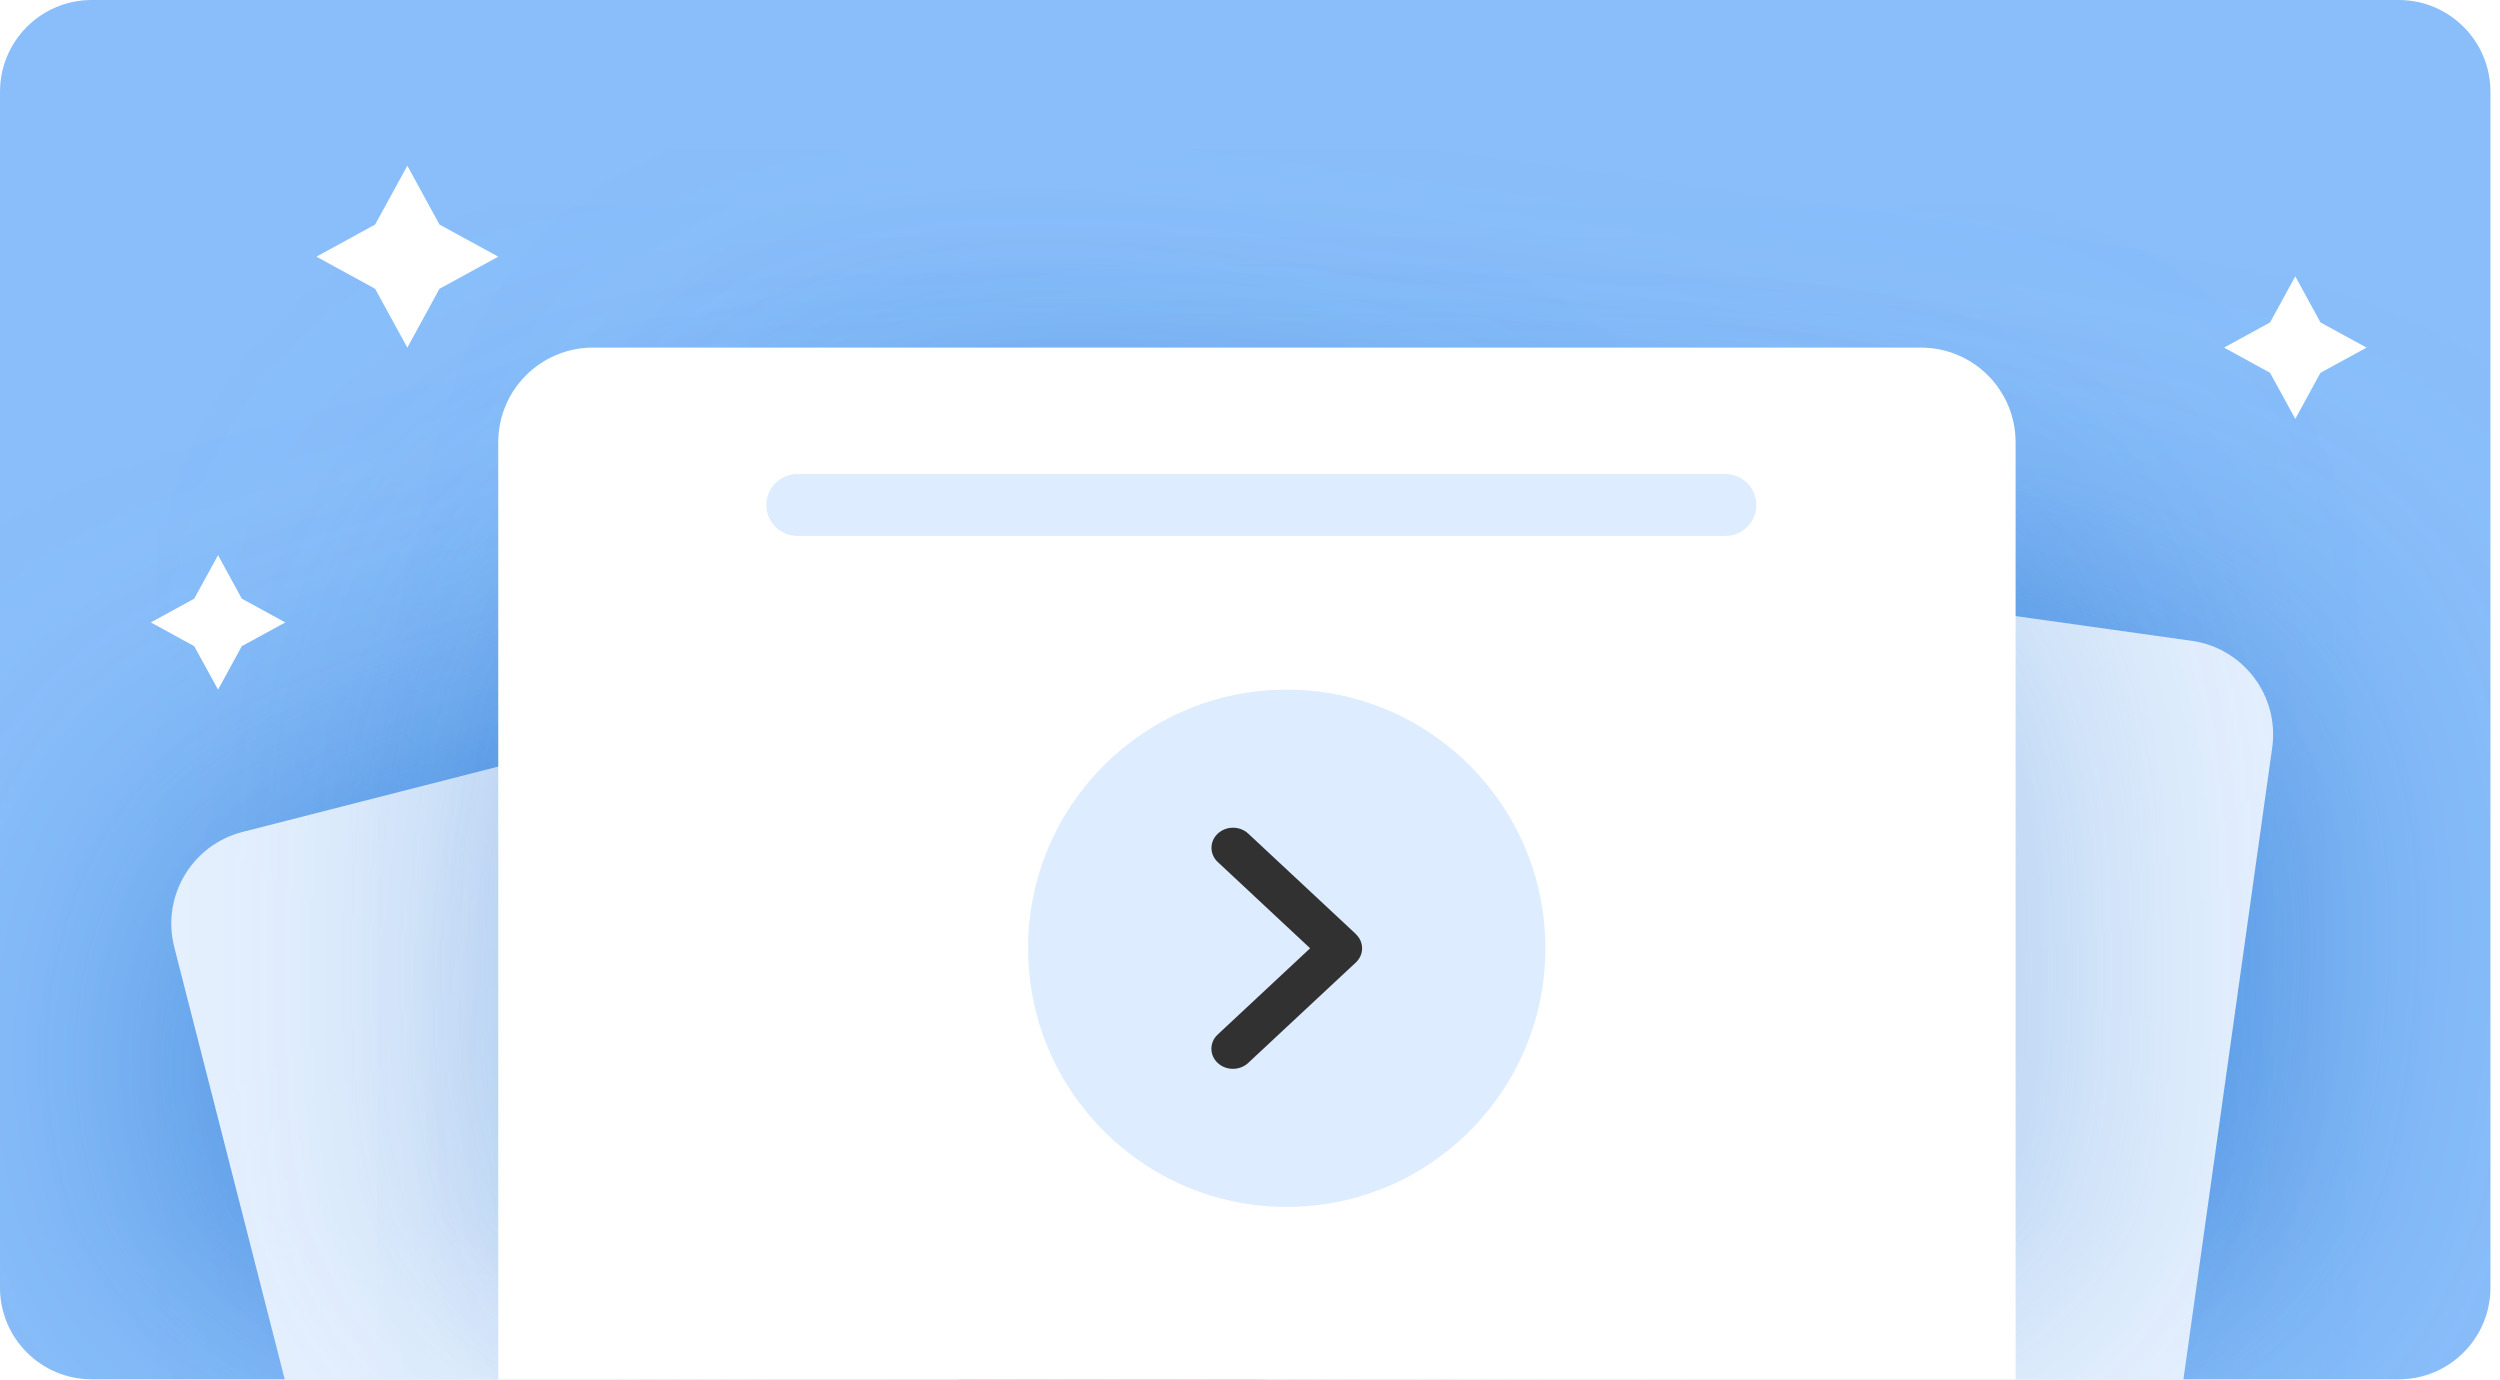
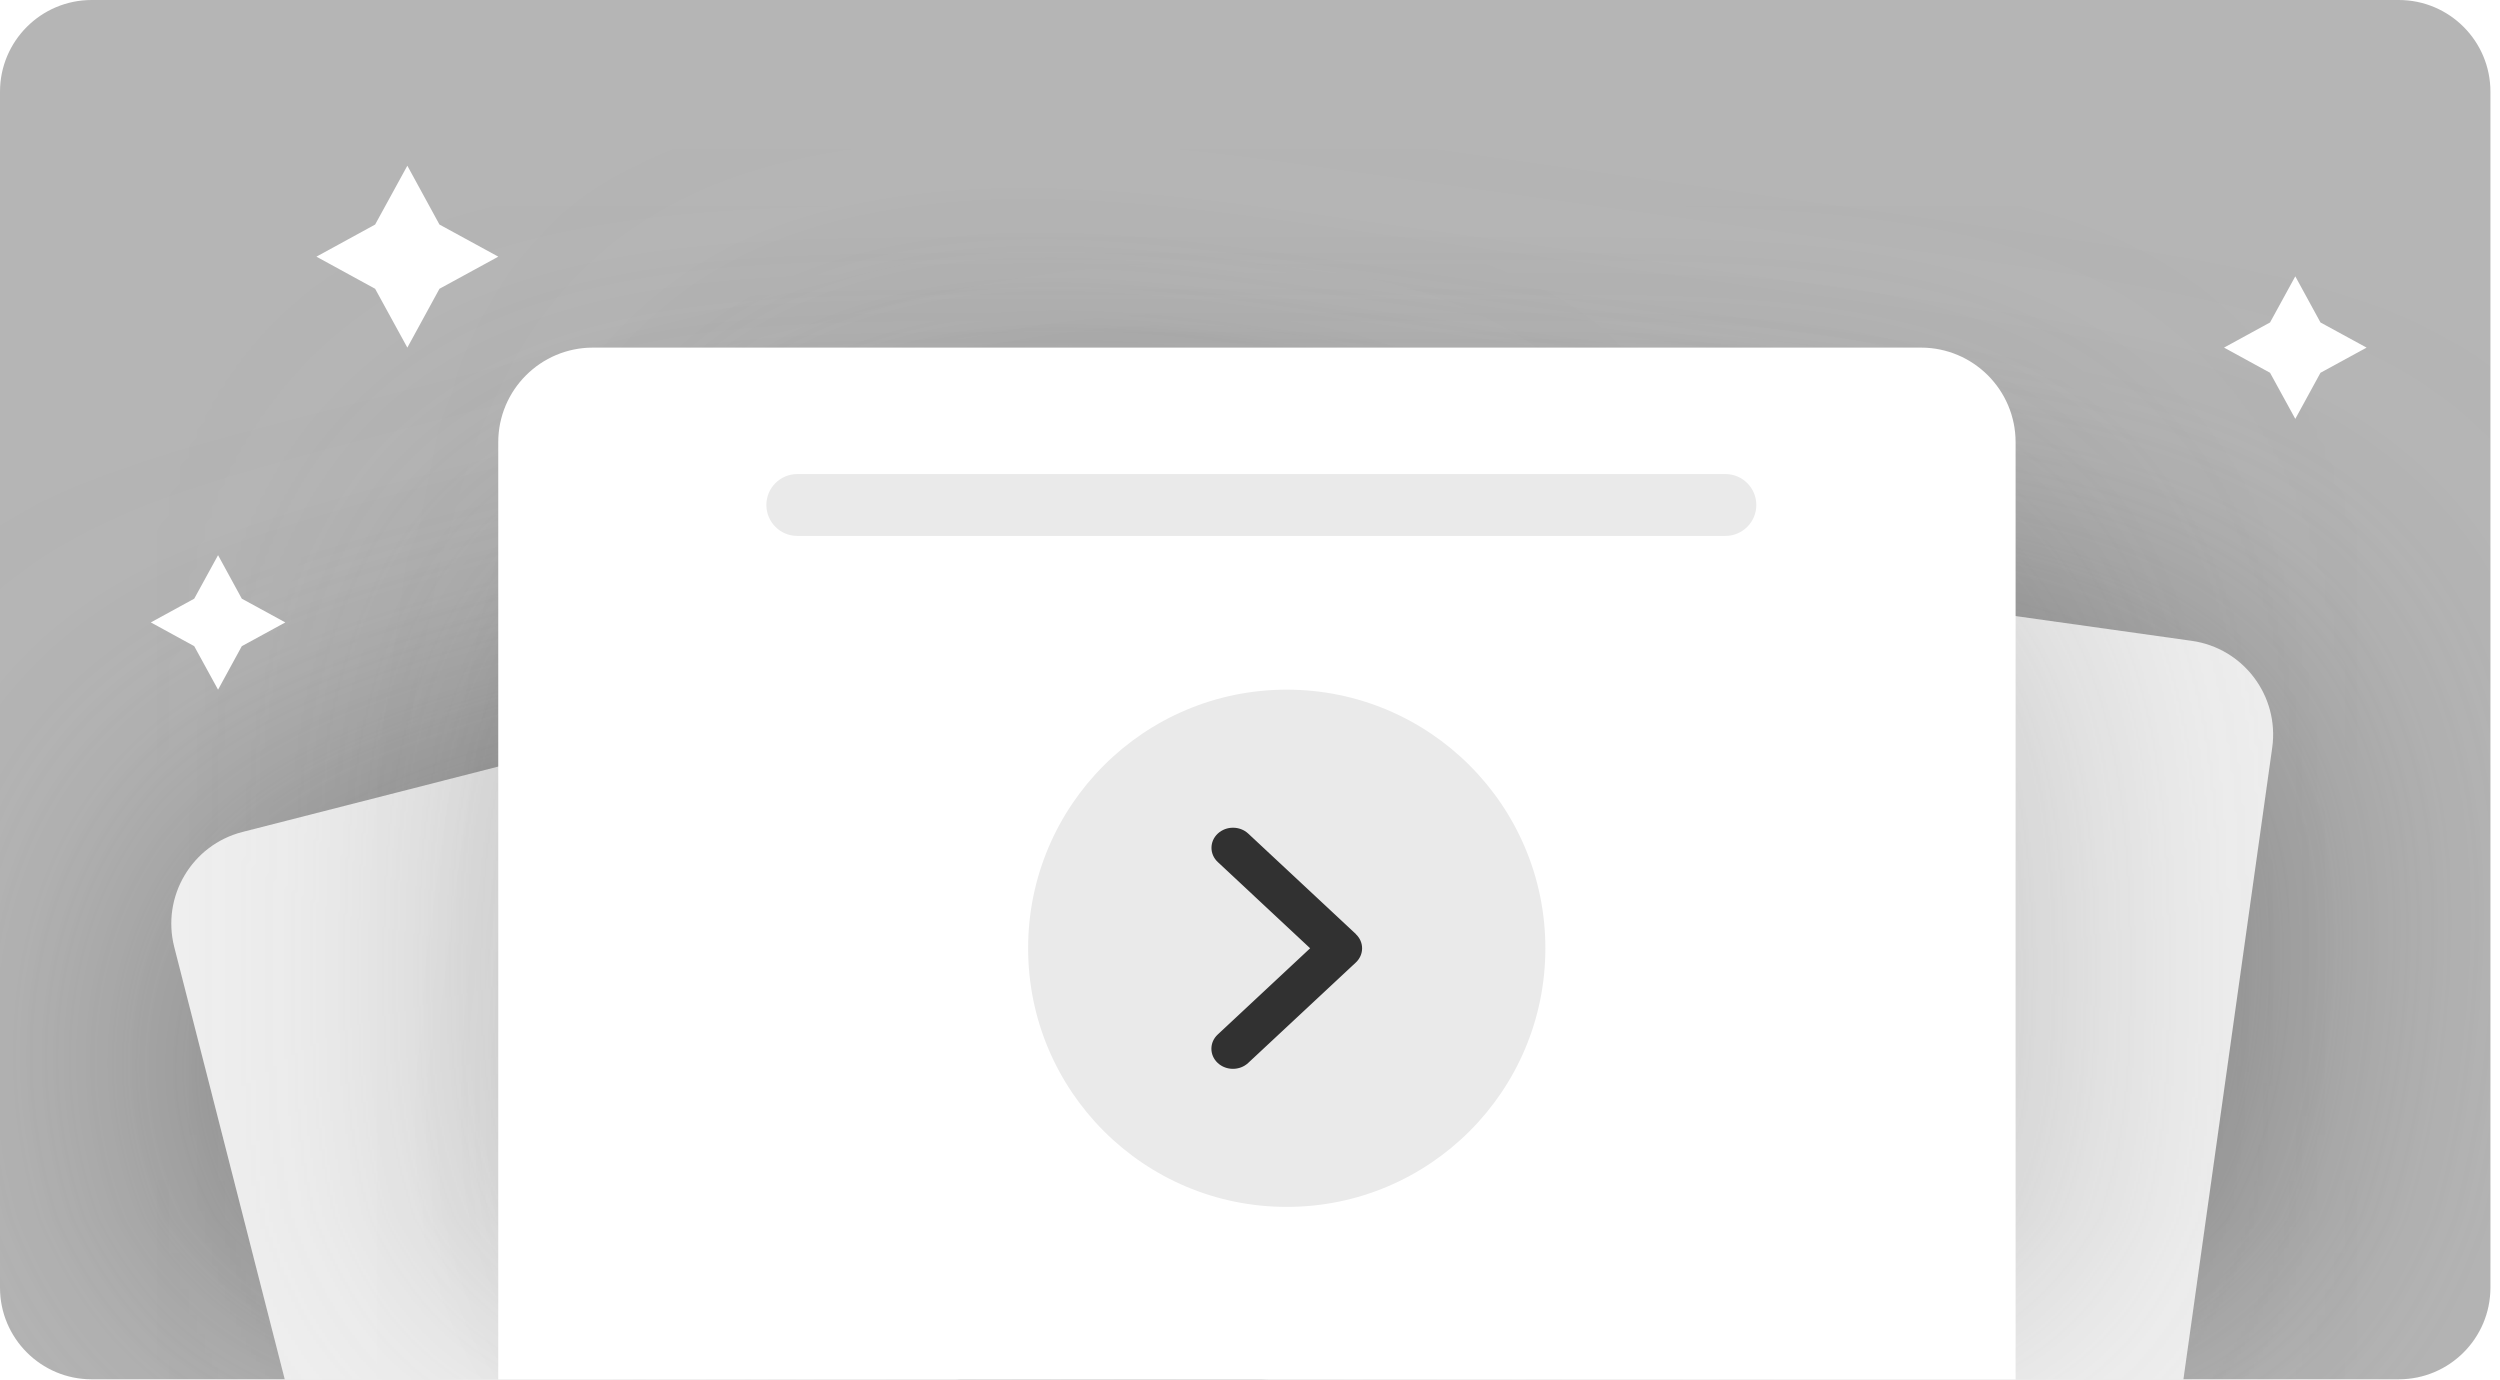
<svg xmlns="http://www.w3.org/2000/svg" width="116" height="64" viewBox="0 0 116 64" fill="none">
  <rect width="116" height="64" fill="#E1E1E1" />
  <g id="Oldies">
    <path d="M-1576 -1097C-1576 -1098.1 -1575.1 -1099 -1574 -1099H782C783.104 -1099 784 -1098.1 784 -1097V2103C784 2104.1 783.104 2105 782 2105H-1574C-1575.1 2105 -1576 2104.1 -1576 2103V-1097Z" fill="#D5D5D5" />
    <path d="M-1574 -1099V-1098H782V-1099V-1100H-1574V-1099ZM784 -1097H783V2103H784H785V-1097H784ZM782 2105V2104H-1574V2105V2106H782V2105ZM-1576 2103H-1575V-1097H-1576H-1577V2103H-1576ZM-1574 2105V2104C-1574.55 2104 -1575 2103.55 -1575 2103H-1576H-1577C-1577 2104.66 -1575.66 2106 -1574 2106V2105ZM784 2103H783C783 2103.55 782.552 2104 782 2104V2105V2106C783.657 2106 785 2104.66 785 2103H784ZM782 -1099V-1098C782.552 -1098 783 -1097.55 783 -1097H784H785C785 -1098.66 783.657 -1100 782 -1100V-1099ZM-1574 -1099V-1100C-1575.66 -1100 -1577 -1098.66 -1577 -1097H-1576H-1575C-1575 -1097.55 -1574.55 -1098 -1574 -1098V-1099Z" fill="black" fill-opacity="0.1" />
    <g id="Presentation list">
      <path d="M-219 -72C-219 -89.673 -204.673 -104 -187 -104H167C184.673 -104 199 -89.673 199 -72V126C199 143.673 184.673 158 167 158H-187C-204.673 158 -219 143.673 -219 126V-72Z" fill="white" />
      <g id="Template bar &gt; Browse more">
        <g clip-path="url(#clip0_3348_51605)">
-           <rect width="115.556" height="64" rx="4.255" fill="#89BEFA" />
+           <rect width="115.556" height="64" rx="4.255" fill="#B5B5B5" />
          <g id="Group 2301">
            <g id="Group 2488">
              <g id="Group 2489">
                <g id="Rectangle 297" opacity="0.79" filter="url(#filter0_d_3348_51605)">
                  <rect x="6.998" y="39.69" width="56.248" height="32.835" rx="4.392" transform="rotate(-14.3376 6.99805 39.6895)" fill="white" />
                </g>
                <g id="Rectangle 304" opacity="0.79" filter="url(#filter1_d_3348_51605)">
                  <rect x="38.312" y="20.824" width="68.396" height="39.927" rx="4.392" transform="rotate(8.00218 38.3125 20.8242)" fill="white" />
                </g>
                <g id="Rectangle 296" filter="url(#filter2_d_3348_51605)">
                  <rect x="23.119" y="16.129" width="70.405" height="53.755" rx="4.392" fill="white" />
                </g>
-                 <circle id="Ellipse 116" cx="59.705" cy="44" r="12" fill="#DDECFF" />
-                 <rect id="Rectangle 301" x="35.56" y="21.996" width="45.933" height="2.871" rx="1.435" fill="#DDECFF" />
+                 <circle id="Ellipse 116" cx="59.705" cy="44" r="12" fill="#EAEAEA" />
+                 <rect id="Rectangle 301" x="35.56" y="21.996" width="45.933" height="2.871" rx="1.435" fill="#EAEAEA" />
                <g id="Group 2490">
                  <g id="arrow no tail">
                    <path id="Vector" d="M62.909 43.342C63.299 43.706 63.299 44.297 62.909 44.661L57.915 49.321C57.525 49.685 56.892 49.685 56.502 49.321C56.111 48.957 56.111 48.366 56.502 48.002L60.79 44L56.505 39.999C56.115 39.635 56.115 39.043 56.505 38.679C56.895 38.315 57.528 38.315 57.918 38.679L62.912 43.339L62.909 43.342Z" fill="#313131" />
                  </g>
                </g>
              </g>
            </g>
            <path id="Vector_2" d="M14.682 11.909L17.406 13.399L18.901 16.129L20.391 13.399L23.121 11.909L20.391 10.419L18.901 7.689L17.406 10.419L14.682 11.909Z" fill="white" />
            <path id="Vector_3" d="M6.998 28.88L9.012 29.982L10.118 32.001L11.22 29.982L13.239 28.88L11.22 27.779L10.118 25.76L9.012 27.779L6.998 28.88Z" fill="white" />
            <path id="Vector_4" d="M103.195 16.129L105.33 17.297L106.502 19.436L107.67 17.297L109.809 16.129L107.67 14.962L106.502 12.822L105.33 14.962L103.195 16.129Z" fill="white" />
          </g>
        </g>
      </g>
    </g>
  </g>
  <defs>
    <filter id="filter0_d_3348_51605" x="-7.849" y="12.272" width="92.322" height="75.437" filterUnits="userSpaceOnUse" color-interpolation-filters="sRGB">
      <feFlood flood-opacity="0" result="BackgroundImageFix" />
      <feColorMatrix in="SourceAlpha" type="matrix" values="0 0 0 0 0 0 0 0 0 0 0 0 0 0 0 0 0 0 127 0" result="hardAlpha" />
      <feOffset dy="1.359" />
      <feGaussianBlur stdDeviation="7.899" />
-       <feColorMatrix type="matrix" values="0 0 0 0 0.184 0 0 0 0 0.477 0 0 0 0 0.817 0 0 0 1 0" />
+       <feColorMatrix type="matrix" values="0 0 0 0 0.427 0 0 0 0 0.427 0 0 0 0 0.427 0 0 0 1 0" />
      <feBlend mode="normal" in2="BackgroundImageFix" result="effect1_dropShadow_3348_51605" />
      <feBlend mode="normal" in="SourceGraphic" in2="effect1_dropShadow_3348_51605" result="shape" />
    </filter>
    <filter id="filter1_d_3348_51605" x="17.525" y="6.955" width="103.747" height="79.518" filterUnits="userSpaceOnUse" color-interpolation-filters="sRGB">
      <feFlood flood-opacity="0" result="BackgroundImageFix" />
      <feColorMatrix in="SourceAlpha" type="matrix" values="0 0 0 0 0 0 0 0 0 0 0 0 0 0 0 0 0 0 127 0" result="hardAlpha" />
      <feOffset dy="1.359" />
      <feGaussianBlur stdDeviation="7.899" />
-       <feColorMatrix type="matrix" values="0 0 0 0 0.184 0 0 0 0 0.477 0 0 0 0 0.817 0 0 0 1 0" />
+       <feColorMatrix type="matrix" values="0 0 0 0 0.427 0 0 0 0 0.427 0 0 0 0 0.427 0 0 0 1 0" />
      <feBlend mode="normal" in2="BackgroundImageFix" result="effect1_dropShadow_3348_51605" />
      <feBlend mode="normal" in="SourceGraphic" in2="effect1_dropShadow_3348_51605" result="shape" />
    </filter>
    <filter id="filter2_d_3348_51605" x="7.322" y="9.572" width="102" height="85.35" filterUnits="userSpaceOnUse" color-interpolation-filters="sRGB">
      <feFlood flood-opacity="0" result="BackgroundImageFix" />
      <feColorMatrix in="SourceAlpha" type="matrix" values="0 0 0 0 0 0 0 0 0 0 0 0 0 0 0 0 0 0 127 0" result="hardAlpha" />
      <feOffset dy="9.24" />
      <feGaussianBlur stdDeviation="7.899" />
-       <feColorMatrix type="matrix" values="0 0 0 0 0.184 0 0 0 0 0.477 0 0 0 0 0.817 0 0 0 0.39 0" />
+       <feColorMatrix type="matrix" values="0 0 0 0 0.427 0 0 0 0 0.427 0 0 0 0 0.427 0 0 0 0.39 0" />
      <feBlend mode="normal" in2="BackgroundImageFix" result="effect1_dropShadow_3348_51605" />
      <feBlend mode="normal" in="SourceGraphic" in2="effect1_dropShadow_3348_51605" result="shape" />
    </filter>
    <clipPath id="clip0_3348_51605">
      <rect width="115.556" height="64" rx="4.255" fill="white" />
    </clipPath>
  </defs>
</svg>
